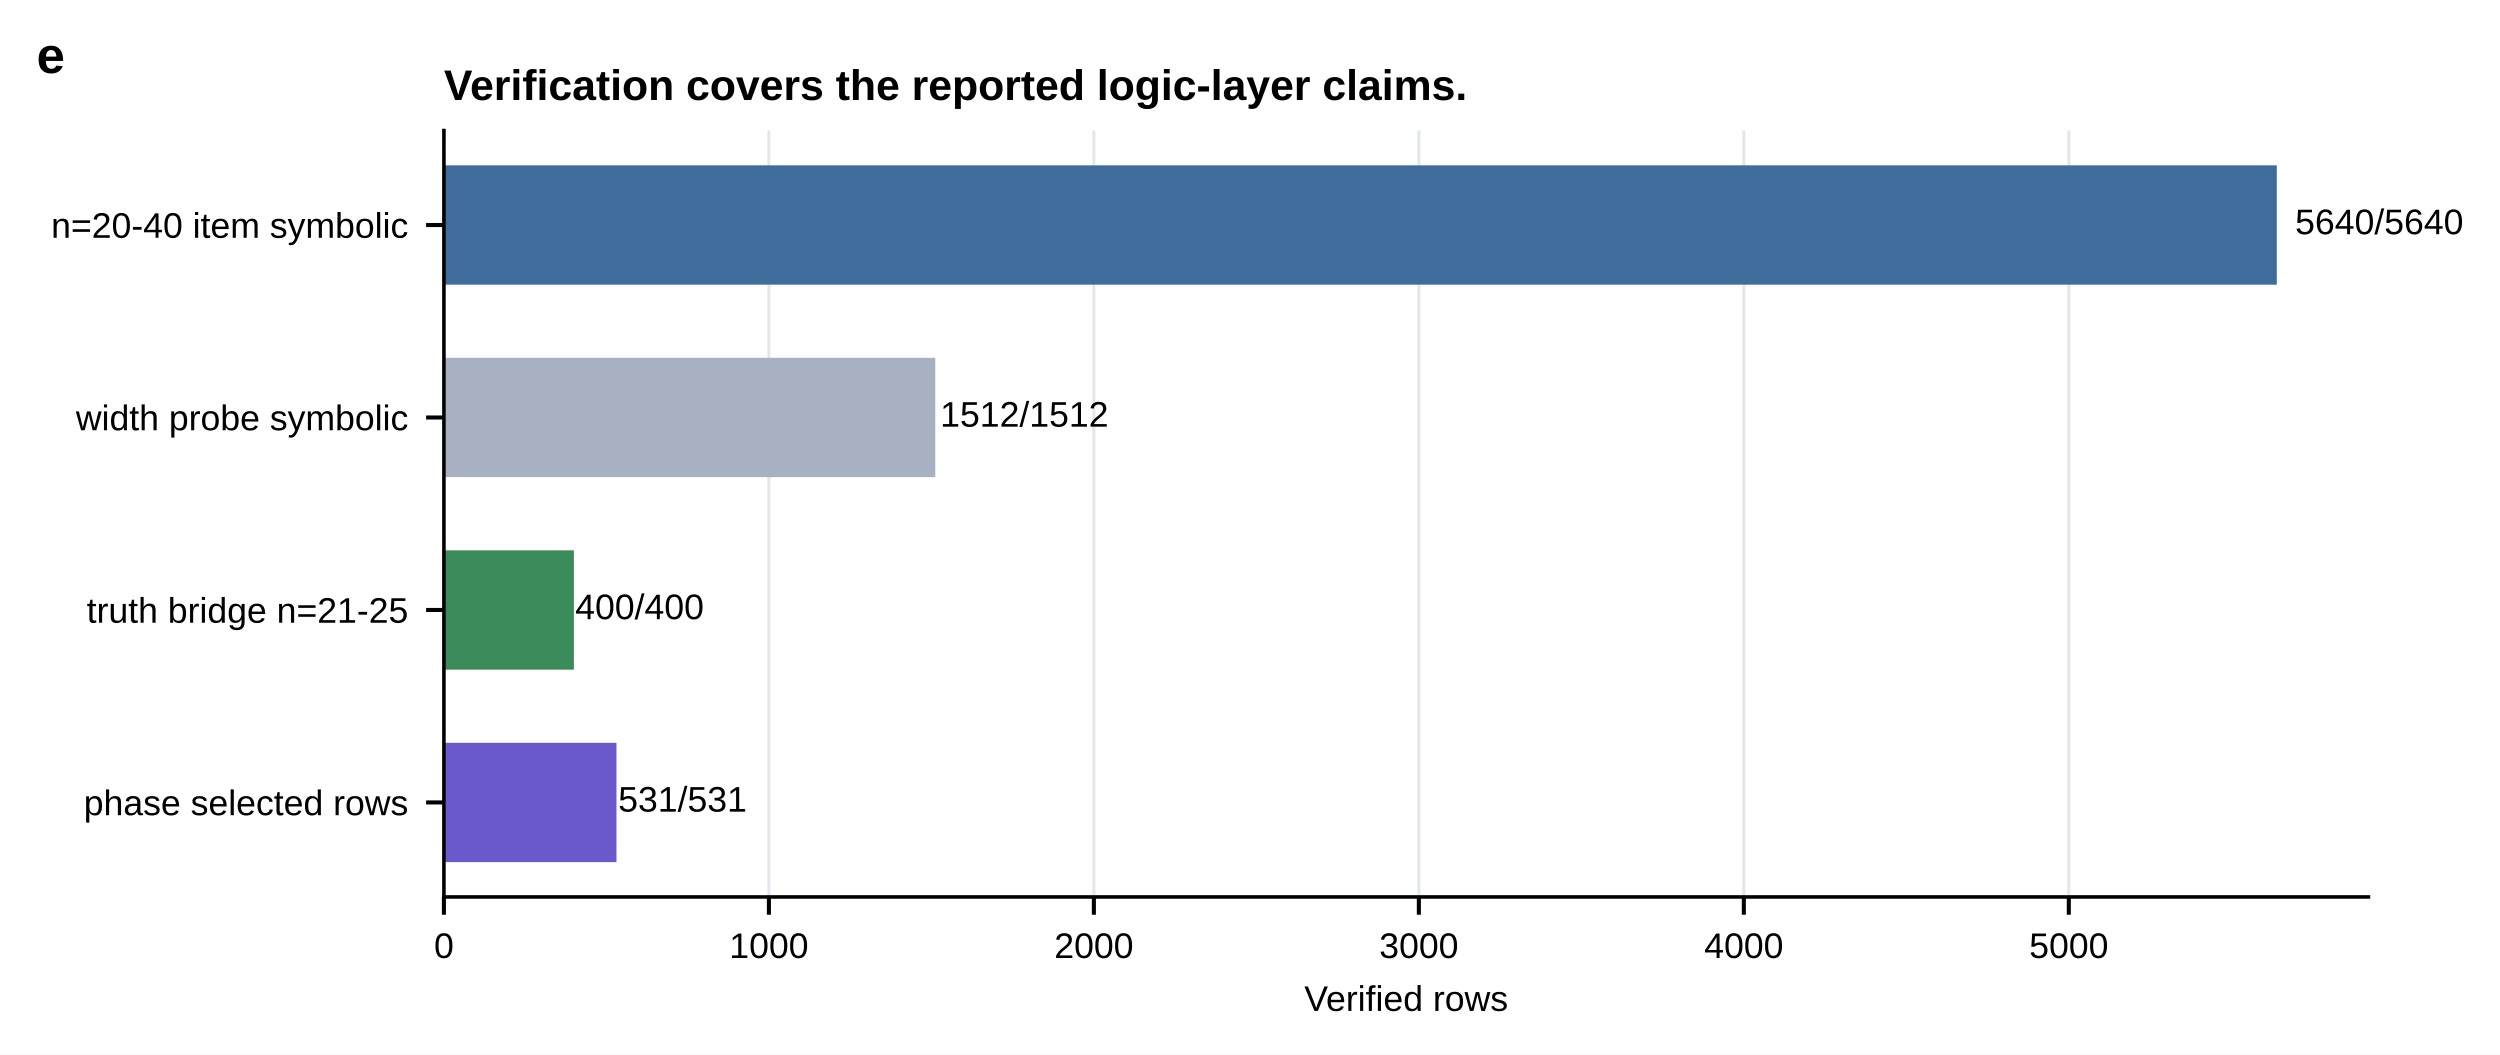
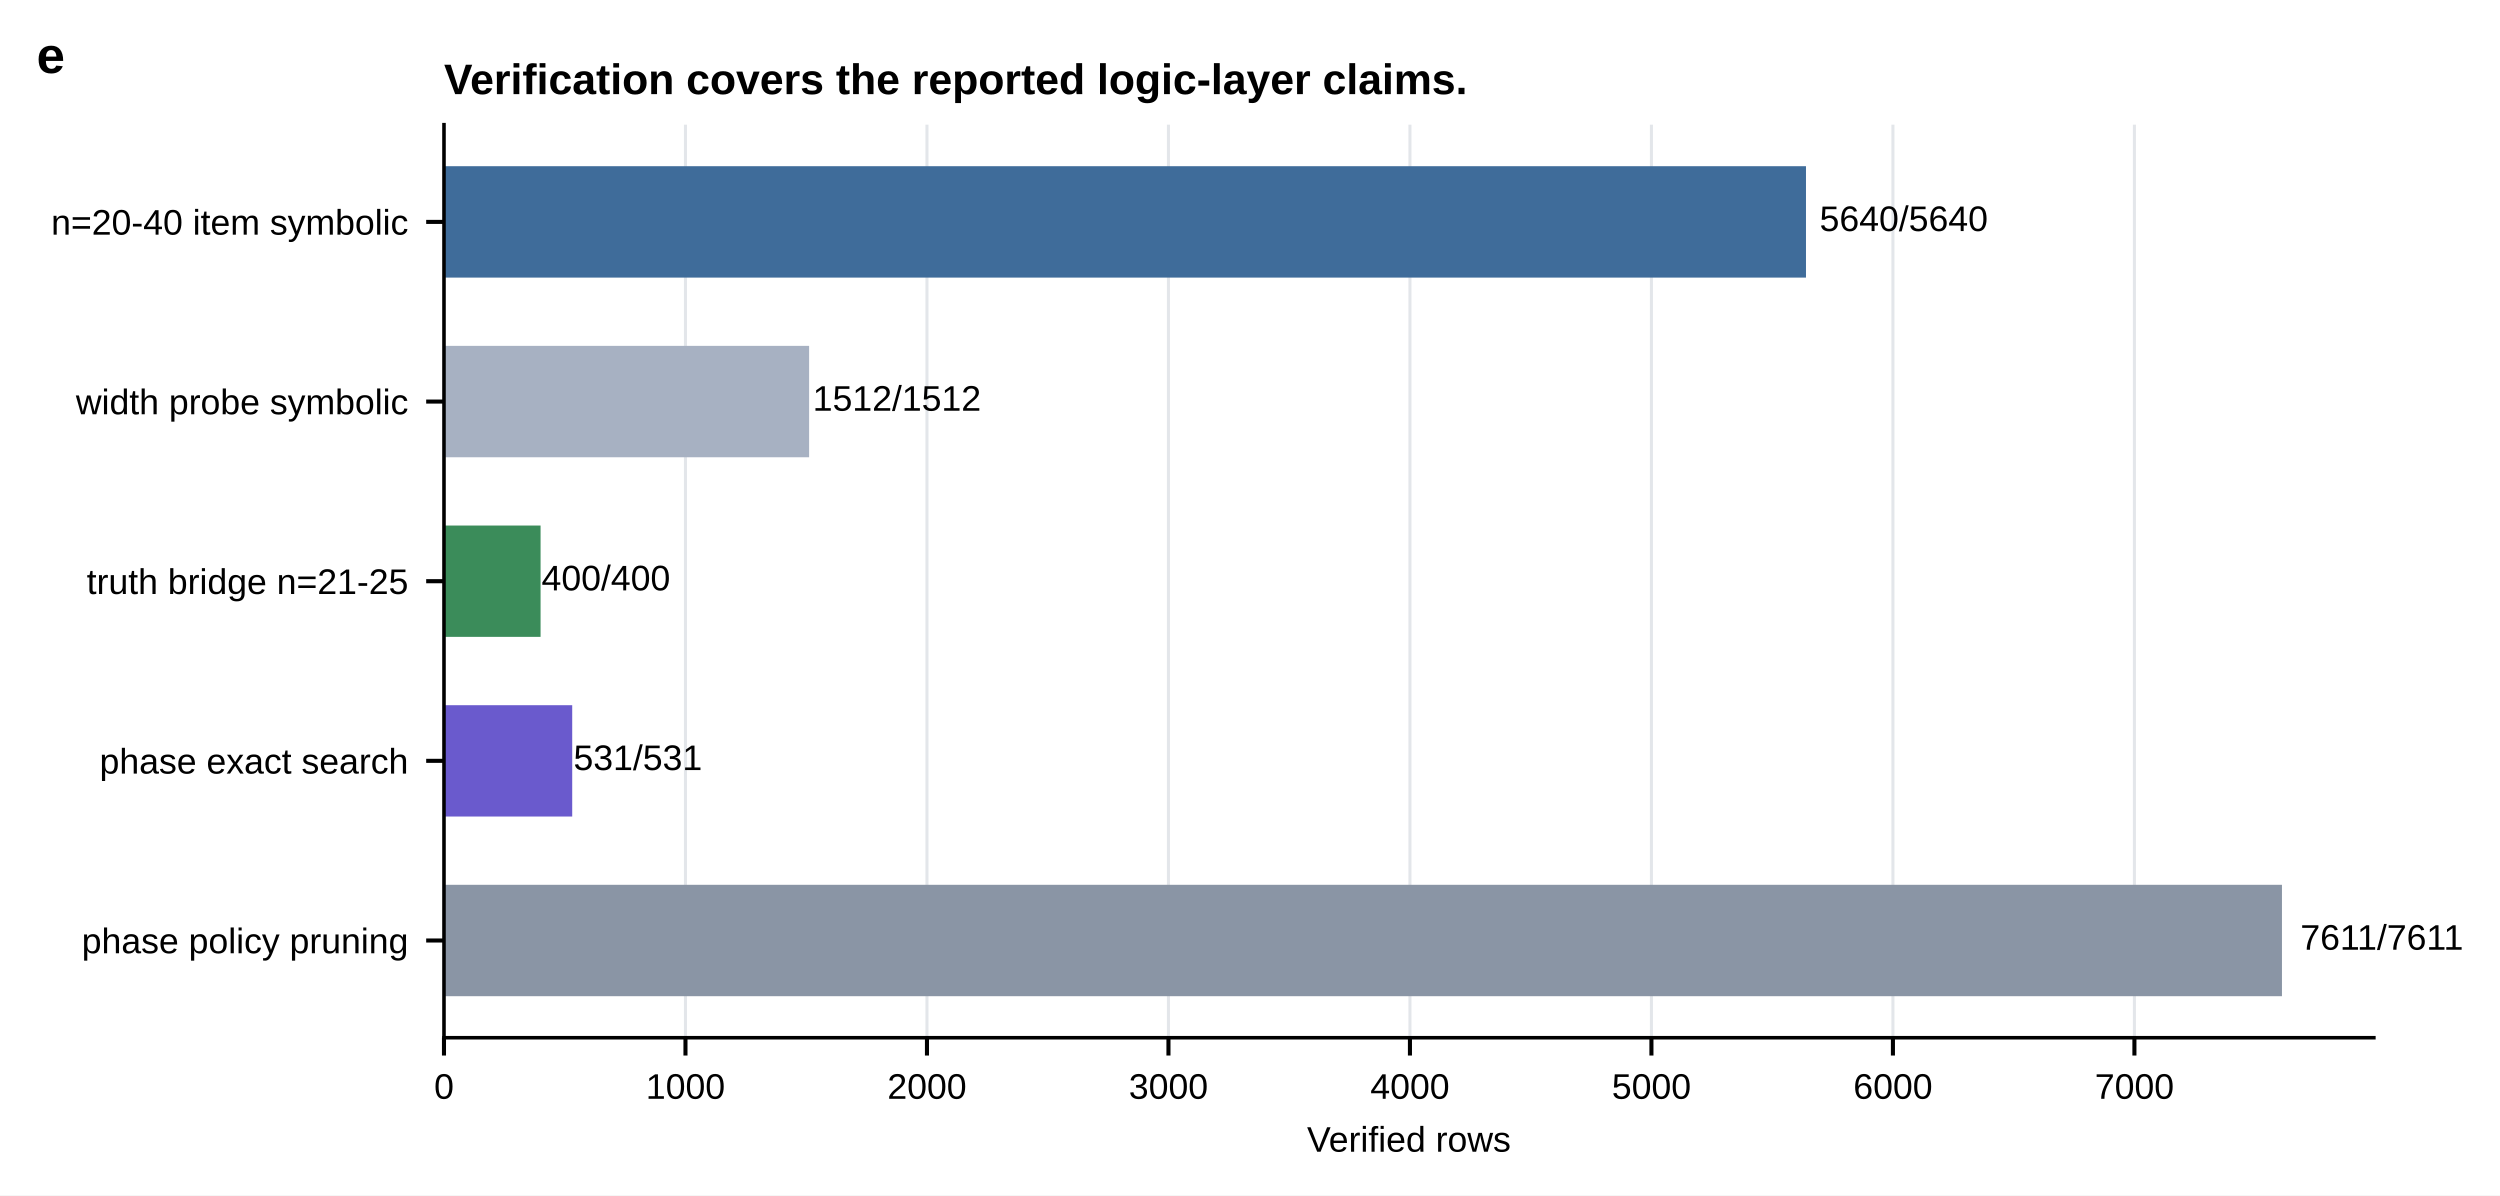
- <svg xmlns="http://www.w3.org/2000/svg" xmlns:xlink="http://www.w3.org/1999/xlink" width="491.593pt" height="207.377pt" viewBox="0 0 491.593 207.377" version="1.1">
+ <svg xmlns="http://www.w3.org/2000/svg" xmlns:xlink="http://www.w3.org/1999/xlink" width="491.513pt" height="235.025pt" viewBox="0 0 491.513 235.025" version="1.1">
  <defs>
    <style type="text/css">*{stroke-linejoin: round; stroke-linecap: butt}</style>
  </defs>
  <g id="figure_1">
    <g id="patch_1">
-       <path d="M 0 207.377  L 491.593 207.377  L 491.593 0  L 0 0  z " style="fill: #ffffff" />
+       <path d="M 0 235.025 L 491.513 235.025 L 491.513 -0 L 0 -0 z " style="fill: #ffffff" />
    </g>
    <g id="axes_1">
      <g id="patch_2">
-         <path d="M 87.289 176.374  L 465.724 176.374  L 465.724 25.664  L 87.289 25.664  z " style="fill: #ffffff" />
+         <path d="M 87.289 204.022 L 466.714 204.022 L 466.714 24.512 L 87.289 24.512 z " style="fill: #ffffff" />
      </g>
      <g id="matplotlib.axis_1">
        <g id="xtick_1">
          <g id="line2d_1">
-             <path d="M 87.289 176.374  L 87.289 25.664  " clip-path="url(#pb1f0faa345)" style="fill: none; stroke: #e3e6ea; stroke-width: 0.6; stroke-linecap: square" />
+             <path d="M 87.289 204.022 L 87.289 24.512 " clip-path="url(#p2f8becf3b6)" style="fill: none; stroke: #e3e6ea; stroke-width: 0.6; stroke-linecap: square" />
          </g>
          <g id="line2d_2">
            <defs>
-               <path id="m22c5b4e786" d="M 0 0  L 0 3.5  " style="stroke: #000000; stroke-width: 0.8" />
+               <path id="m33a90ebac1" d="M 0 0 L 0 3.5 " style="stroke: #000000; stroke-width: 0.8" />
            </defs>
            <g>
-               <use xlink:href="#m22c5b4e786" x="87.289" y="176.374" style="stroke: #000000; stroke-width: 0.8" />
+               <use xlink:href="#m33a90ebac1" x="87.289" y="204.022" style="stroke: #000000; stroke-width: 0.8" />
            </g>
          </g>
          <g id="text_1">
-             <text style="font-size: 7px; font-family: 'Arial', 'Helvetica', 'DejaVu Sans', sans-serif; text-anchor: middle" x="87.289" y="188.384" transform="rotate(-0 87.289 188.3843)">0</text>
+             <text style="font-size: 7px; font-family: 'Arial', 'Helvetica', 'DejaVu Sans', sans-serif; text-anchor: middle" x="87.289" y="216.032" transform="rotate(-0 87.289 216.0323)">0</text>
          </g>
        </g>
        <g id="xtick_2">
          <g id="line2d_3">
-             <path d="M 151.192 176.374  L 151.192 25.664  " clip-path="url(#pb1f0faa345)" style="fill: none; stroke: #e3e6ea; stroke-width: 0.6; stroke-linecap: square" />
+             <path d="M 134.767 204.022 L 134.767 24.512 " clip-path="url(#p2f8becf3b6)" style="fill: none; stroke: #e3e6ea; stroke-width: 0.6; stroke-linecap: square" />
          </g>
          <g id="line2d_4">
            <g>
-               <use xlink:href="#m22c5b4e786" x="151.192" y="176.374" style="stroke: #000000; stroke-width: 0.8" />
+               <use xlink:href="#m33a90ebac1" x="134.767" y="204.022" style="stroke: #000000; stroke-width: 0.8" />
            </g>
          </g>
          <g id="text_2">
-             <text style="font-size: 7px; font-family: 'Arial', 'Helvetica', 'DejaVu Sans', sans-serif; text-anchor: middle" x="151.192" y="188.384" transform="rotate(-0 151.1922 188.3843)">1000</text>
+             <text style="font-size: 7px; font-family: 'Arial', 'Helvetica', 'DejaVu Sans', sans-serif; text-anchor: middle" x="134.767" y="216.032" transform="rotate(-0 134.7673 216.0323)">1000</text>
          </g>
        </g>
        <g id="xtick_3">
          <g id="line2d_5">
-             <path d="M 215.095 176.374  L 215.095 25.664  " clip-path="url(#pb1f0faa345)" style="fill: none; stroke: #e3e6ea; stroke-width: 0.6; stroke-linecap: square" />
+             <path d="M 182.246 204.022 L 182.246 24.512 " clip-path="url(#p2f8becf3b6)" style="fill: none; stroke: #e3e6ea; stroke-width: 0.6; stroke-linecap: square" />
          </g>
          <g id="line2d_6">
            <g>
-               <use xlink:href="#m22c5b4e786" x="215.095" y="176.374" style="stroke: #000000; stroke-width: 0.8" />
+               <use xlink:href="#m33a90ebac1" x="182.246" y="204.022" style="stroke: #000000; stroke-width: 0.8" />
            </g>
          </g>
          <g id="text_3">
-             <text style="font-size: 7px; font-family: 'Arial', 'Helvetica', 'DejaVu Sans', sans-serif; text-anchor: middle" x="215.095" y="188.384" transform="rotate(-0 215.0954 188.3843)">2000</text>
+             <text style="font-size: 7px; font-family: 'Arial', 'Helvetica', 'DejaVu Sans', sans-serif; text-anchor: middle" x="182.246" y="216.032" transform="rotate(-0 182.2455 216.0323)">2000</text>
          </g>
        </g>
        <g id="xtick_4">
          <g id="line2d_7">
-             <path d="M 278.999 176.374  L 278.999 25.664  " clip-path="url(#pb1f0faa345)" style="fill: none; stroke: #e3e6ea; stroke-width: 0.6; stroke-linecap: square" />
+             <path d="M 229.724 204.022 L 229.724 24.512 " clip-path="url(#p2f8becf3b6)" style="fill: none; stroke: #e3e6ea; stroke-width: 0.6; stroke-linecap: square" />
          </g>
          <g id="line2d_8">
            <g>
-               <use xlink:href="#m22c5b4e786" x="278.999" y="176.374" style="stroke: #000000; stroke-width: 0.8" />
+               <use xlink:href="#m33a90ebac1" x="229.724" y="204.022" style="stroke: #000000; stroke-width: 0.8" />
            </g>
          </g>
          <g id="text_4">
-             <text style="font-size: 7px; font-family: 'Arial', 'Helvetica', 'DejaVu Sans', sans-serif; text-anchor: middle" x="278.999" y="188.384" transform="rotate(-0 278.9987 188.3843)">3000</text>
+             <text style="font-size: 7px; font-family: 'Arial', 'Helvetica', 'DejaVu Sans', sans-serif; text-anchor: middle" x="229.724" y="216.032" transform="rotate(-0 229.7238 216.0323)">3000</text>
          </g>
        </g>
        <g id="xtick_5">
          <g id="line2d_9">
-             <path d="M 342.902 176.374  L 342.902 25.664  " clip-path="url(#pb1f0faa345)" style="fill: none; stroke: #e3e6ea; stroke-width: 0.6; stroke-linecap: square" />
+             <path d="M 277.202 204.022 L 277.202 24.512 " clip-path="url(#p2f8becf3b6)" style="fill: none; stroke: #e3e6ea; stroke-width: 0.6; stroke-linecap: square" />
          </g>
          <g id="line2d_10">
            <g>
-               <use xlink:href="#m22c5b4e786" x="342.902" y="176.374" style="stroke: #000000; stroke-width: 0.8" />
+               <use xlink:href="#m33a90ebac1" x="277.202" y="204.022" style="stroke: #000000; stroke-width: 0.8" />
            </g>
          </g>
          <g id="text_5">
-             <text style="font-size: 7px; font-family: 'Arial', 'Helvetica', 'DejaVu Sans', sans-serif; text-anchor: middle" x="342.902" y="188.384" transform="rotate(-0 342.9019 188.3843)">4000</text>
+             <text style="font-size: 7px; font-family: 'Arial', 'Helvetica', 'DejaVu Sans', sans-serif; text-anchor: middle" x="277.202" y="216.032" transform="rotate(-0 277.202 216.0323)">4000</text>
          </g>
        </g>
        <g id="xtick_6">
          <g id="line2d_11">
-             <path d="M 406.805 176.374  L 406.805 25.664  " clip-path="url(#pb1f0faa345)" style="fill: none; stroke: #e3e6ea; stroke-width: 0.6; stroke-linecap: square" />
+             <path d="M 324.68 204.022 L 324.68 24.512 " clip-path="url(#p2f8becf3b6)" style="fill: none; stroke: #e3e6ea; stroke-width: 0.6; stroke-linecap: square" />
          </g>
          <g id="line2d_12">
            <g>
-               <use xlink:href="#m22c5b4e786" x="406.805" y="176.374" style="stroke: #000000; stroke-width: 0.8" />
+               <use xlink:href="#m33a90ebac1" x="324.68" y="204.022" style="stroke: #000000; stroke-width: 0.8" />
            </g>
          </g>
          <g id="text_6">
-             <text style="font-size: 7px; font-family: 'Arial', 'Helvetica', 'DejaVu Sans', sans-serif; text-anchor: middle" x="406.805" y="188.384" transform="rotate(-0 406.8051 188.3843)">5000</text>
-           </g>
-         </g>
-         <g id="text_7">
-           <text style="font-size: 7px; font-family: 'Arial', 'Helvetica', 'DejaVu Sans', sans-serif; text-anchor: middle" x="276.506" y="198.786" transform="rotate(-0 276.5064 198.786)">Verified rows</text>
+             <text style="font-size: 7px; font-family: 'Arial', 'Helvetica', 'DejaVu Sans', sans-serif; text-anchor: middle" x="324.68" y="216.032" transform="rotate(-0 324.6803 216.0323)">5000</text>
+           </g>
+         </g>
+         <g id="xtick_7">
+           <g id="line2d_13">
+             <path d="M 372.159 204.022 L 372.159 24.512 " clip-path="url(#p2f8becf3b6)" style="fill: none; stroke: #e3e6ea; stroke-width: 0.6; stroke-linecap: square" />
+           </g>
+           <g id="line2d_14">
+             <g>
+               <use xlink:href="#m33a90ebac1" x="372.159" y="204.022" style="stroke: #000000; stroke-width: 0.8" />
+             </g>
+           </g>
+           <g id="text_7">
+             <text style="font-size: 7px; font-family: 'Arial', 'Helvetica', 'DejaVu Sans', sans-serif; text-anchor: middle" x="372.159" y="216.032" transform="rotate(-0 372.1585 216.0323)">6000</text>
+           </g>
+         </g>
+         <g id="xtick_8">
+           <g id="line2d_15">
+             <path d="M 419.637 204.022 L 419.637 24.512 " clip-path="url(#p2f8becf3b6)" style="fill: none; stroke: #e3e6ea; stroke-width: 0.6; stroke-linecap: square" />
+           </g>
+           <g id="line2d_16">
+             <g>
+               <use xlink:href="#m33a90ebac1" x="419.637" y="204.022" style="stroke: #000000; stroke-width: 0.8" />
+             </g>
+           </g>
+           <g id="text_8">
+             <text style="font-size: 7px; font-family: 'Arial', 'Helvetica', 'DejaVu Sans', sans-serif; text-anchor: middle" x="419.637" y="216.032" transform="rotate(-0 419.6368 216.0323)">7000</text>
+           </g>
+         </g>
+         <g id="text_9">
+           <text style="font-size: 7px; font-family: 'Arial', 'Helvetica', 'DejaVu Sans', sans-serif; text-anchor: middle" x="277.001" y="226.434" transform="rotate(-0 277.0014 226.434)">Verified rows</text>
        </g>
      </g>
      <g id="matplotlib.axis_2">
        <g id="ytick_1">
-           <g id="line2d_13">
+           <g id="line2d_17">
            <defs>
-               <path id="m5ed26018ae" d="M 0 0  L -3.5 0  " style="stroke: #000000; stroke-width: 0.8" />
+               <path id="m0dfe5b62d4" d="M 0 0 L -3.5 0 " style="stroke: #000000; stroke-width: 0.8" />
            </defs>
            <g>
-               <use xlink:href="#m5ed26018ae" x="87.289" y="44.248" style="stroke: #000000; stroke-width: 0.8" />
-             </g>
-           </g>
-           <g id="text_8">
-             <text style="font-size: 7px; font-family: 'Arial', 'Helvetica', 'DejaVu Sans', sans-serif; text-anchor: end" x="80.289" y="46.763" transform="rotate(-0 80.289 46.76326)">n=20-40 item symbolic</text>
+               <use xlink:href="#m0dfe5b62d4" x="87.289" y="43.622" style="stroke: #000000; stroke-width: 0.8" />
+             </g>
+           </g>
+           <g id="text_10">
+             <text style="font-size: 7px; font-family: 'Arial', 'Helvetica', 'DejaVu Sans', sans-serif; text-anchor: end" x="80.289" y="46.138" transform="rotate(-0 80.289 46.13758)">n=20-40 item symbolic</text>
          </g>
        </g>
        <g id="ytick_2">
-           <g id="line2d_14">
-             <g>
-               <use xlink:href="#m5ed26018ae" x="87.289" y="82.095" style="stroke: #000000; stroke-width: 0.8" />
-             </g>
-           </g>
-           <g id="text_9">
-             <text style="font-size: 7px; font-family: 'Arial', 'Helvetica', 'DejaVu Sans', sans-serif; text-anchor: end" x="80.289" y="84.601" transform="rotate(-0 80.289 84.60053)">width probe symbolic</text>
+           <g id="line2d_18">
+             <g>
+               <use xlink:href="#m0dfe5b62d4" x="87.289" y="78.945" style="stroke: #000000; stroke-width: 0.8" />
+             </g>
+           </g>
+           <g id="text_11">
+             <text style="font-size: 7px; font-family: 'Arial', 'Helvetica', 'DejaVu Sans', sans-serif; text-anchor: end" x="80.289" y="81.45" transform="rotate(-0 80.289 81.44978)">width probe symbolic</text>
          </g>
        </g>
        <g id="ytick_3">
-           <g id="line2d_15">
-             <g>
-               <use xlink:href="#m5ed26018ae" x="87.289" y="119.943" style="stroke: #000000; stroke-width: 0.8" />
-             </g>
-           </g>
-           <g id="text_10">
-             <text style="font-size: 7px; font-family: 'Arial', 'Helvetica', 'DejaVu Sans', sans-serif; text-anchor: end" x="80.289" y="122.459" transform="rotate(-0 80.289 122.4586)">truth bridge n=21-25</text>
+           <g id="line2d_19">
+             <g>
+               <use xlink:href="#m0dfe5b62d4" x="87.289" y="114.267" style="stroke: #000000; stroke-width: 0.8" />
+             </g>
+           </g>
+           <g id="text_12">
+             <text style="font-size: 7px; font-family: 'Arial', 'Helvetica', 'DejaVu Sans', sans-serif; text-anchor: end" x="80.289" y="116.783" transform="rotate(-0 80.289 116.7827)">truth bridge n=21-25</text>
          </g>
        </g>
        <g id="ytick_4">
-           <g id="line2d_16">
-             <g>
-               <use xlink:href="#m5ed26018ae" x="87.289" y="157.791" style="stroke: #000000; stroke-width: 0.8" />
-             </g>
-           </g>
-           <g id="text_11">
-             <text style="font-size: 7px; font-family: 'Arial', 'Helvetica', 'DejaVu Sans', sans-serif; text-anchor: end" x="80.289" y="160.296" transform="rotate(-0 80.289 160.2958)">phase selected rows</text>
+           <g id="line2d_20">
+             <g>
+               <use xlink:href="#m0dfe5b62d4" x="87.289" y="149.59" style="stroke: #000000; stroke-width: 0.8" />
+             </g>
+           </g>
+           <g id="text_13">
+             <text style="font-size: 7px; font-family: 'Arial', 'Helvetica', 'DejaVu Sans', sans-serif; text-anchor: end" x="80.289" y="152.095" transform="rotate(-0 80.289 152.0949)">phase exact search</text>
+           </g>
+         </g>
+         <g id="ytick_5">
+           <g id="line2d_21">
+             <g>
+               <use xlink:href="#m0dfe5b62d4" x="87.289" y="184.912" style="stroke: #000000; stroke-width: 0.8" />
+             </g>
+           </g>
+           <g id="text_14">
+             <text style="font-size: 7px; font-family: 'Arial', 'Helvetica', 'DejaVu Sans', sans-serif; text-anchor: end" x="80.289" y="187.418" transform="rotate(-0 80.289 187.4175)">phase policy pruning</text>
          </g>
        </g>
      </g>
      <g id="patch_3">
-         <path d="M 87.289 32.515  L 447.703 32.515  L 447.703 55.98  L 87.289 55.98  z " clip-path="url(#pb1f0faa345)" style="fill: #3f6c9a" />
+         <path d="M 87.289 32.672 L 355.066 32.672 L 355.066 54.572 L 87.289 54.572 z " clip-path="url(#p2f8becf3b6)" style="fill: #3f6c9a" />
      </g>
      <g id="patch_4">
-         <path d="M 87.289 70.363  L 183.911 70.363  L 183.911 93.828  L 87.289 93.828  z " clip-path="url(#pb1f0faa345)" style="fill: #a7b1c2" />
+         <path d="M 87.289 67.995 L 159.076 67.995 L 159.076 89.895 L 87.289 89.895 z " clip-path="url(#p2f8becf3b6)" style="fill: #a7b1c2" />
      </g>
      <g id="patch_5">
-         <path d="M 87.289 108.21  L 112.85 108.21  L 112.85 131.676  L 87.289 131.676  z " clip-path="url(#pb1f0faa345)" style="fill: #3b8c5a" />
+         <path d="M 87.289 103.317 L 106.28 103.317 L 106.28 125.217 L 87.289 125.217 z " clip-path="url(#p2f8becf3b6)" style="fill: #3b8c5a" />
      </g>
      <g id="patch_6">
-         <path d="M 87.289 146.058  L 121.222 146.058  L 121.222 169.523  L 87.289 169.523  z " clip-path="url(#pb1f0faa345)" style="fill: #6a5acd" />
+         <path d="M 87.289 138.64 L 112.5 138.64 L 112.5 160.54 L 87.289 160.54 z " clip-path="url(#p2f8becf3b6)" style="fill: #6a5acd" />
      </g>
      <g id="patch_7">
-         <path d="M 87.289 176.374  L 87.289 25.664  " style="fill: none; stroke: #000000; stroke-width: 0.7; stroke-linejoin: miter; stroke-linecap: square" />
+         <path d="M 87.289 173.962 L 448.646 173.962 L 448.646 195.862 L 87.289 195.862 z " clip-path="url(#p2f8becf3b6)" style="fill: #8a95a5" />
      </g>
      <g id="patch_8">
-         <path d="M 87.289 176.374  L 465.724 176.374  " style="fill: none; stroke: #000000; stroke-width: 0.7; stroke-linejoin: miter; stroke-linecap: square" />
-       </g>
-       <g id="text_12">
-         <text style="font-size: 7px; font-family: 'Arial', 'Helvetica', 'DejaVu Sans', sans-serif; text-anchor: start" x="451.307" y="46.057" transform="rotate(-0 451.3073 46.05725)">5640/5640</text>
-       </g>
-       <g id="text_13">
-         <text style="font-size: 7px; font-family: 'Arial', 'Helvetica', 'DejaVu Sans', sans-serif; text-anchor: start" x="184.877" y="83.905" transform="rotate(-0 184.8769 83.9049)">1512/1512</text>
-       </g>
-       <g id="text_14">
-         <text style="font-size: 7px; font-family: 'Arial', 'Helvetica', 'DejaVu Sans', sans-serif; text-anchor: start" x="113.106" y="121.753" transform="rotate(-0 113.1059 121.7526)">400/400</text>
+         <path d="M 87.289 204.022 L 87.289 24.512 " style="fill: none; stroke: #000000; stroke-width: 0.7; stroke-linejoin: miter; stroke-linecap: square" />
+       </g>
+       <g id="patch_9">
+         <path d="M 87.289 204.022 L 466.714 204.022 " style="fill: none; stroke: #000000; stroke-width: 0.7; stroke-linejoin: miter; stroke-linecap: square" />
      </g>
      <g id="text_15">
-         <text style="font-size: 7px; font-family: 'Arial', 'Helvetica', 'DejaVu Sans', sans-serif; text-anchor: start" x="121.561" y="159.6" transform="rotate(-0 121.5609 159.6002)">531/531</text>
+         <text style="font-size: 7px; font-family: 'Arial', 'Helvetica', 'DejaVu Sans', sans-serif; text-anchor: start" x="357.744" y="45.432" transform="rotate(-0 357.7441 45.43156)">5640/5640</text>
      </g>
      <g id="text_16">
-         <text style="font-weight: 700; font-size: 8.4px; font-family: 'Arial', 'Helvetica', 'DejaVu Sans', sans-serif; text-anchor: start" x="87.289" y="19.664" transform="rotate(-0 87.289 19.66444)">Verification covers the reported logic-layer claims.</text>
+         <text style="font-size: 7px; font-family: 'Arial', 'Helvetica', 'DejaVu Sans', sans-serif; text-anchor: start" x="159.794" y="80.754" transform="rotate(-0 159.794 80.75415)">1512/1512</text>
+       </g>
+       <g id="text_17">
+         <text style="font-size: 7px; font-family: 'Arial', 'Helvetica', 'DejaVu Sans', sans-serif; text-anchor: start" x="106.47" y="116.077" transform="rotate(-0 106.4702 116.0767)">400/400</text>
+       </g>
+       <g id="text_18">
+         <text style="font-size: 7px; font-family: 'Arial', 'Helvetica', 'DejaVu Sans', sans-serif; text-anchor: start" x="112.752" y="151.399" transform="rotate(-0 112.7521 151.3993)">531/531</text>
+       </g>
+       <g id="text_19">
+         <text style="font-size: 7px; font-family: 'Arial', 'Helvetica', 'DejaVu Sans', sans-serif; text-anchor: start" x="452.26" y="186.722" transform="rotate(-0 452.2596 186.7219)">7611/7611</text>
+       </g>
+       <g id="text_20">
+         <text style="font-weight: 700; font-size: 8.4px; font-family: 'Arial', 'Helvetica', 'DejaVu Sans', sans-serif; text-anchor: start" x="87.289" y="18.512" transform="rotate(-0 87.289 18.51244)">Verification covers the reported logic-layer claims.</text>
      </g>
    </g>
-     <g id="text_17">
+     <g id="text_21">
      <text style="font-weight: 700; font-size: 10px; font-family: 'Arial', 'Helvetica', 'DejaVu Sans', sans-serif; text-anchor: start" x="7.2" y="14.358" transform="rotate(-0 7.2 14.35781)">e</text>
    </g>
  </g>
  <defs>
-     <clipPath id="pb1f0faa345">
-       <rect x="87.289" y="25.664" width="378.435" height="150.709" />
+     <clipPath id="p2f8becf3b6">
+       <rect x="87.289" y="24.512" width="379.425" height="179.509" />
    </clipPath>
  </defs>
</svg>
